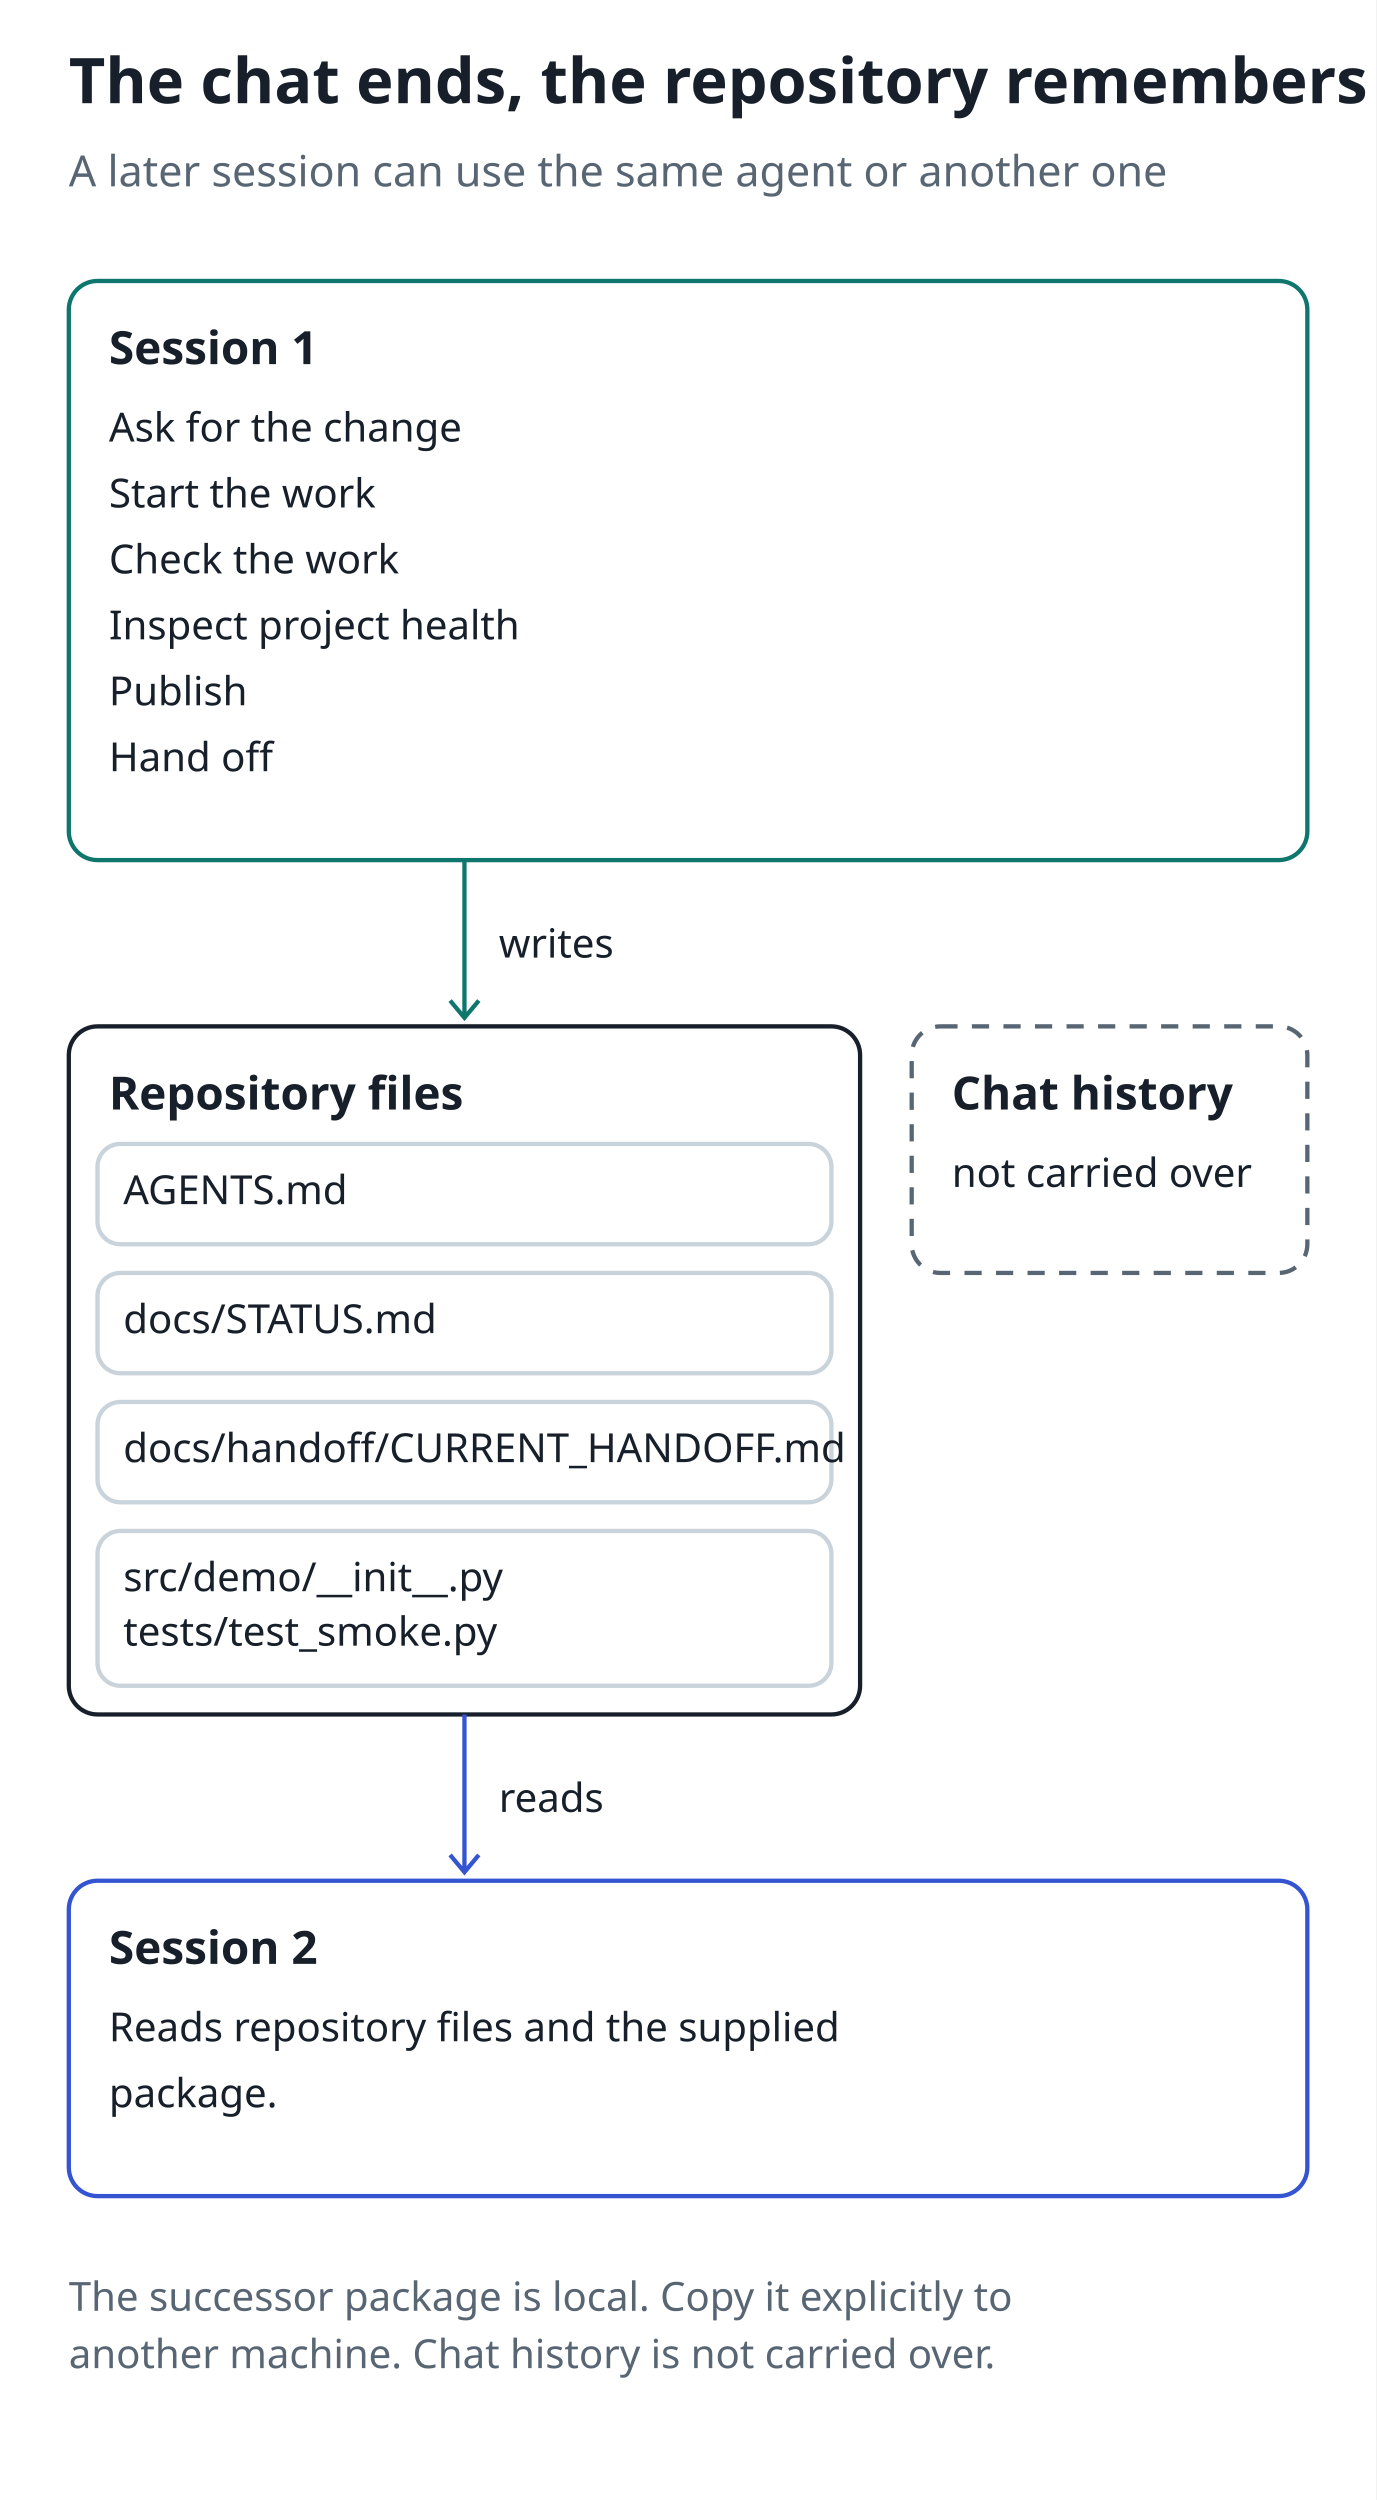
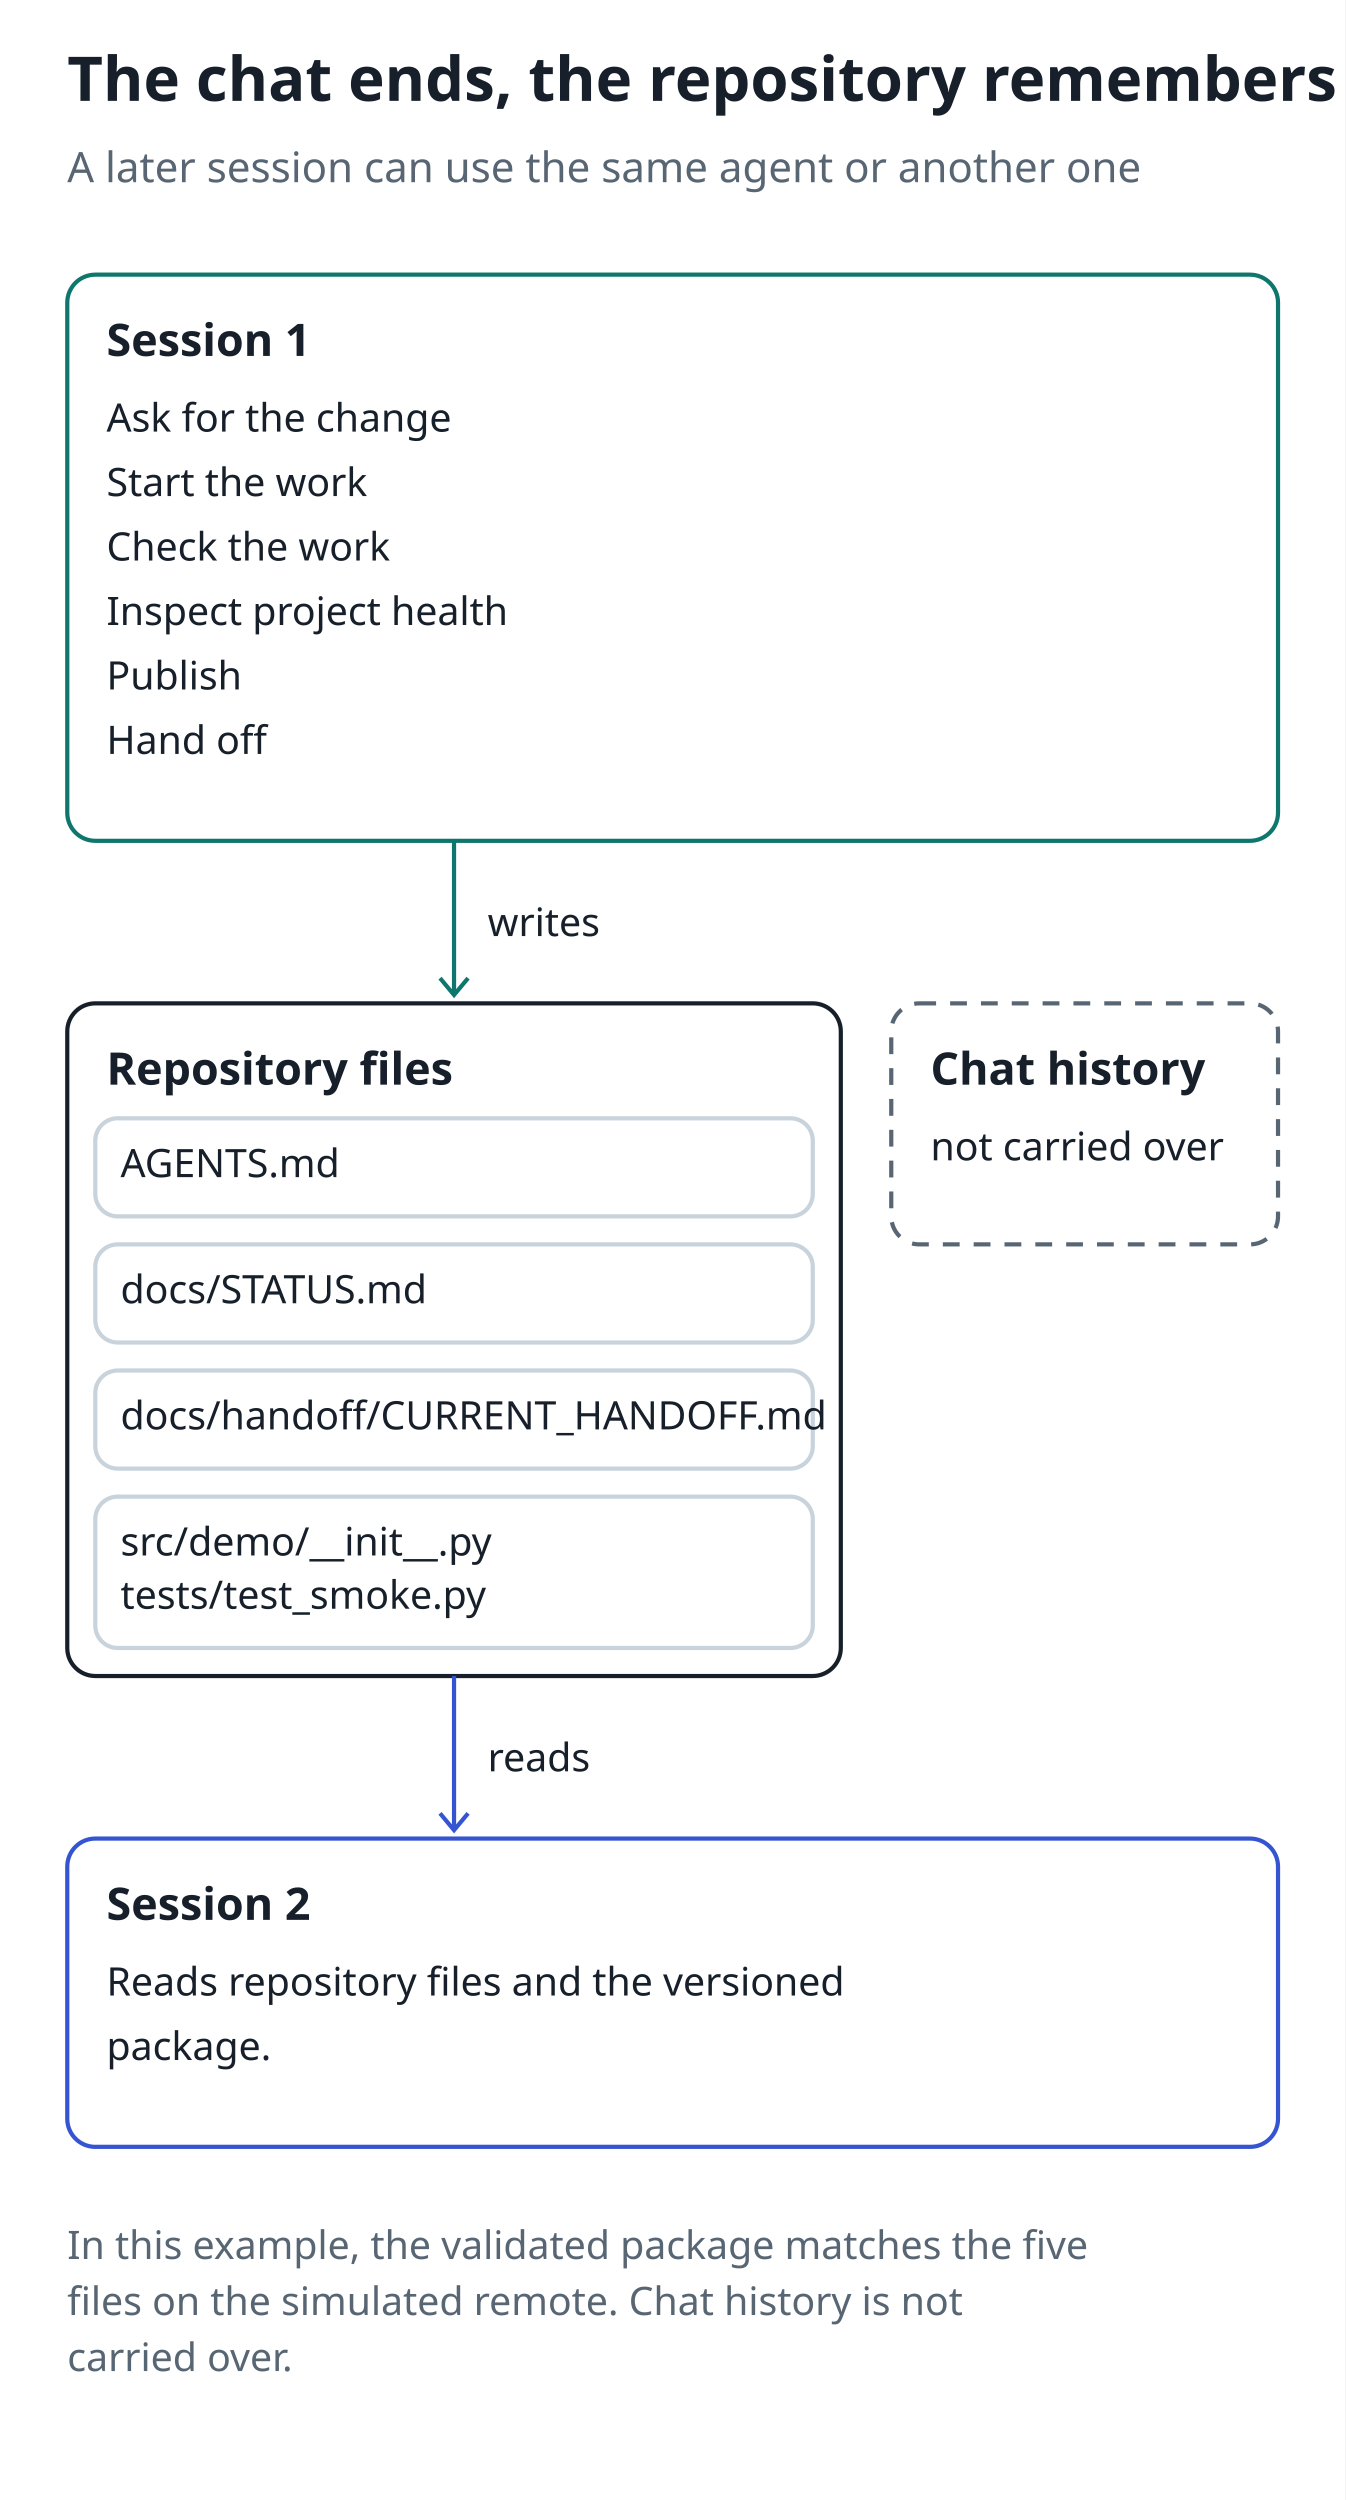
- <svg xmlns="http://www.w3.org/2000/svg" viewBox="0 0 480 872" role="img" aria-labelledby="title desc">
+ <svg xmlns="http://www.w3.org/2000/svg" viewBox="0 0 480 892" role="img" aria-labelledby="title desc">
  <style>.title{font:700 22px sans-serif;fill:#17202a}.sub{font:15px sans-serif;fill:#586674}.head{font:700 16px sans-serif;fill:#17202a}.body{font:14px sans-serif;fill:#17202a}.foot{font:14px sans-serif;fill:#586674}</style>
-   <rect width="480" height="872" fill="#fff" />
-   <text x="24" y="36" class="title">The chat ends, the repository remembers</text>
-   <text x="24" y="65" class="sub">A later session can use the same agent or another one</text>
+   <rect width="480" height="892" fill="#fff" />
+   <text x="24" y="36" class="title" data-source="The chat ends, the repository remembers">The chat ends, the repository remembers</text>
+   <text x="24" y="65" class="sub" data-source="A later session can use the same agent or another one">A later session can use the same agent or another one</text>
  <rect x="24" y="98" width="432" height="202" rx="10" fill="#fff" stroke="#0f766e" stroke-width="1.5" />
-   <text x="38" y="127" class="head">Session 1</text>
-   <text x="38" y="154" class="body">Ask for the change</text>
-   <text x="38" y="177" class="body">Start the work</text>
-   <text x="38" y="200" class="body">Check the work</text>
-   <text x="38" y="223" class="body">Inspect project health</text>
-   <text x="38" y="246" class="body">Publish</text>
-   <text x="38" y="269" class="body">Hand off</text>
+   <text x="38" y="127" class="head" data-source="Session 1">Session 1</text>
+   <text x="38" y="154" class="body" data-source="Ask for the change">Ask for the change</text>
+   <text x="38" y="177" class="body" data-source="Start the work">Start the work</text>
+   <text x="38" y="200" class="body" data-source="Check the work">Check the work</text>
+   <text x="38" y="223" class="body" data-source="Inspect project health">Inspect project health</text>
+   <text x="38" y="246" class="body" data-source="Publish">Publish</text>
+   <text x="38" y="269" class="body" data-source="Hand off">Hand off</text>
  <rect x="24" y="656" width="432" height="110" rx="10" fill="#fff" stroke="#3454d1" stroke-width="1.5" />
-   <text x="38" y="685" class="head">Session 2</text>
-   <text x="38" y="712" class="body">Reads repository files and the supplied</text>
-   <text x="38" y="735" class="body">package.</text>
+   <text x="38" y="685" class="head" data-source="Session 2">Session 2</text>
+   <text x="38" y="712" class="body" data-source="Reads repository files and the versioned package.">Reads repository files and the versioned</text>
+   <text x="38" y="735" class="body" data-source="Reads repository files and the versioned package.">package.</text>
  <rect x="318" y="358" width="138" height="86" rx="10" fill="#fff" stroke="#586674" stroke-width="1.5" stroke-dasharray="6 5" />
-   <text x="332" y="387" class="head">Chat history</text>
-   <text x="332" y="414" class="body">not carried over</text>
+   <text x="332" y="387" class="head" data-source="Chat history">Chat history</text>
+   <text x="332" y="414" class="body" data-source="not carried over">not carried over</text>
  <rect x="24" y="358" width="276" height="240" rx="10" fill="#fff" stroke="#17202a" stroke-width="1.5" />
-   <text x="38" y="387" class="head">Repository files</text>
+   <text x="38" y="387" class="head" data-source="Repository files">Repository files</text>
  <rect x="34" y="399" width="256" height="35" rx="8" fill="#fff" stroke="#c8d3dc" stroke-width="1.5" />
-   <text x="43" y="420" class="body">AGENTS.md</text>
+   <text x="43" y="420" class="body" data-source="AGENTS.md">AGENTS.md</text>
  <rect x="34" y="444" width="256" height="35" rx="8" fill="#fff" stroke="#c8d3dc" stroke-width="1.5" />
-   <text x="43" y="465" class="body">docs/STATUS.md</text>
+   <text x="43" y="465" class="body" data-source="docs/STATUS.md">docs/STATUS.md</text>
  <rect x="34" y="489" width="256" height="35" rx="8" fill="#fff" stroke="#c8d3dc" stroke-width="1.5" />
-   <text x="43" y="510" class="body">docs/handoff/CURRENT_HANDOFF.md</text>
+   <text x="43" y="510" class="body" data-source="docs/handoff/CURRENT_HANDOFF.md">docs/handoff/CURRENT_HANDOFF.md</text>
  <rect x="34" y="534" width="256" height="54" rx="8" fill="#fff" stroke="#c8d3dc" stroke-width="1.5" />
-   <text x="43" y="555" class="body">src/demo/__init__.py</text>
-   <text x="43" y="574" class="body">tests/test_smoke.py</text>
+   <text x="43" y="555" class="body" data-source="src/demo/__init__.py">src/demo/__init__.py</text>
+   <text x="43" y="574" class="body" data-source="tests/test_smoke.py">tests/test_smoke.py</text>
  <path d="M162 300V355m-5 -6 5 6 5 -6" fill="none" stroke="#0f766e" stroke-width="1.5" />
-   <text x="174" y="334" class="body">writes</text>
+   <text x="174" y="334" class="body" data-source="writes">writes</text>
  <path d="M162 598V653m-5 -6 5 6 5 -6" fill="none" stroke="#3454d1" stroke-width="1.5" />
-   <text x="174" y="632" class="body">reads</text>
-   <text x="24" y="806" class="foot">The successor package is local. Copy it explicitly to</text>
-   <text x="24" y="826" class="foot">another machine. Chat history is not carried over.</text>
+   <text x="174" y="632" class="body" data-source="reads">reads</text>
+   <text x="24" y="806" class="foot" data-source="In this example, the validated package matches the five files on the simulated remote. Chat history is not carried over.">In this example, the validated package matches the five</text>
+   <text x="24" y="826" class="foot" data-source="In this example, the validated package matches the five files on the simulated remote. Chat history is not carried over.">files on the simulated remote. Chat history is not</text>
+   <text x="24" y="846" class="foot" data-source="In this example, the validated package matches the five files on the simulated remote. Chat history is not carried over.">carried over.</text>
</svg>
